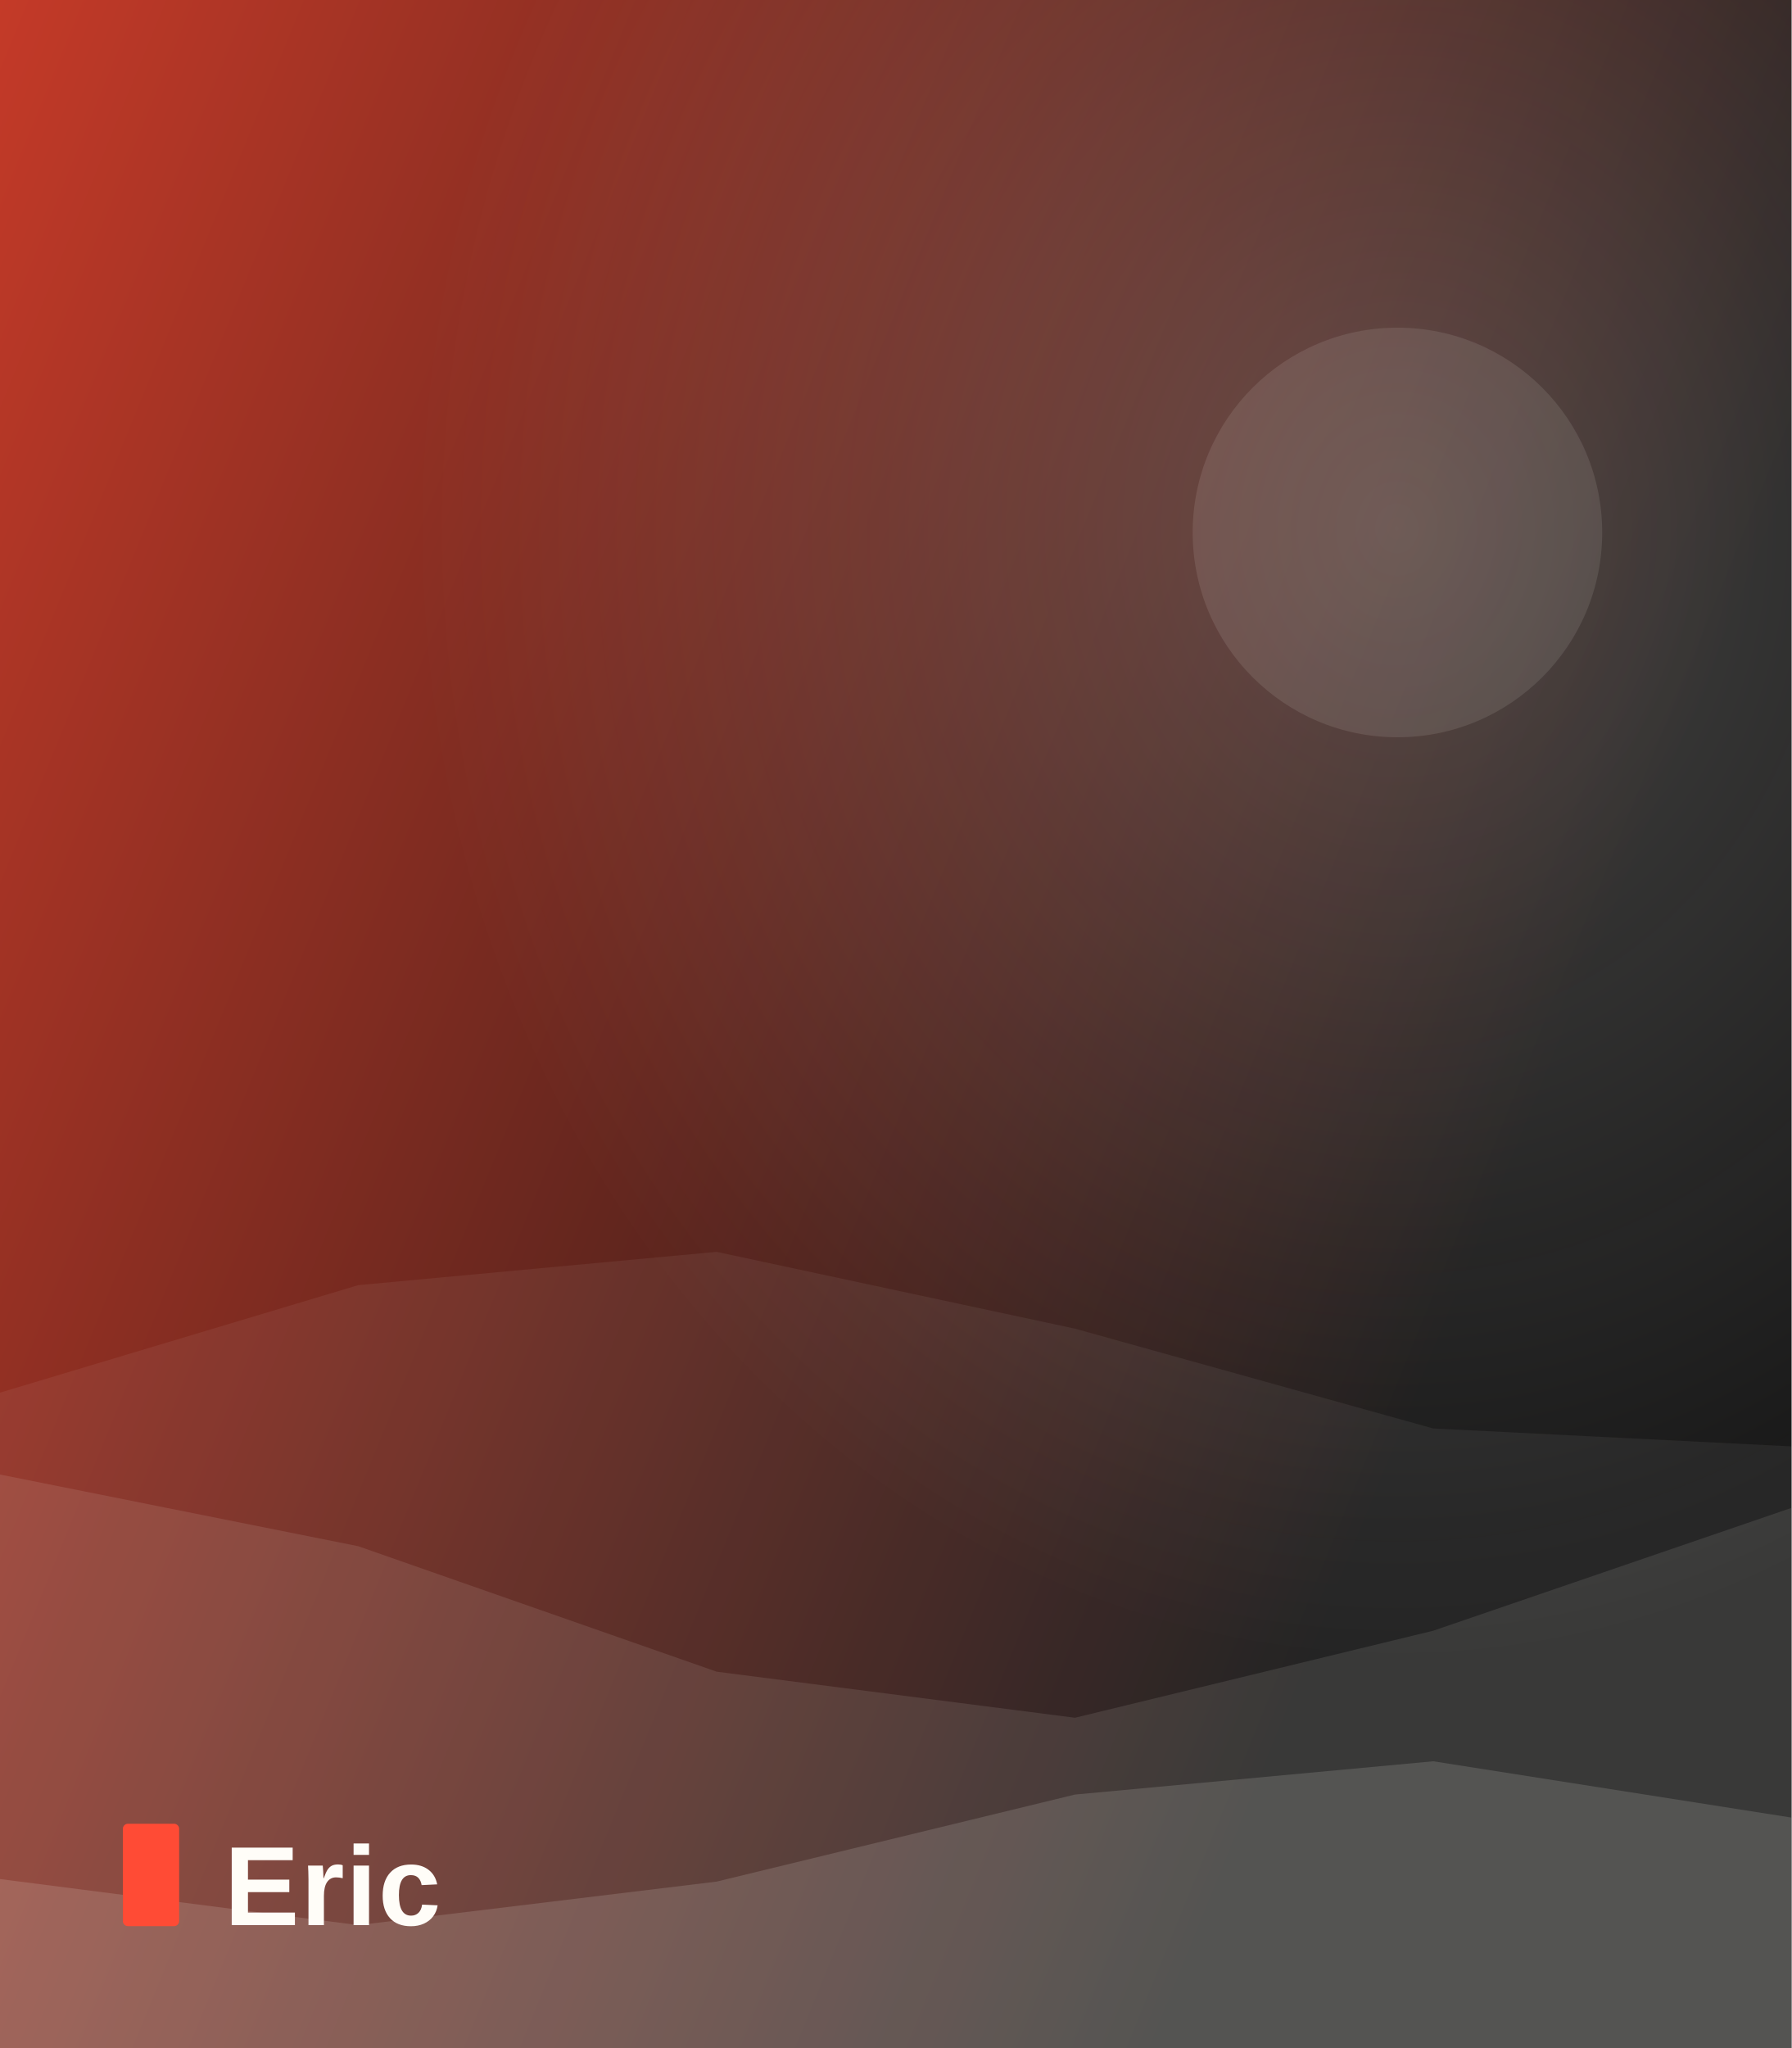
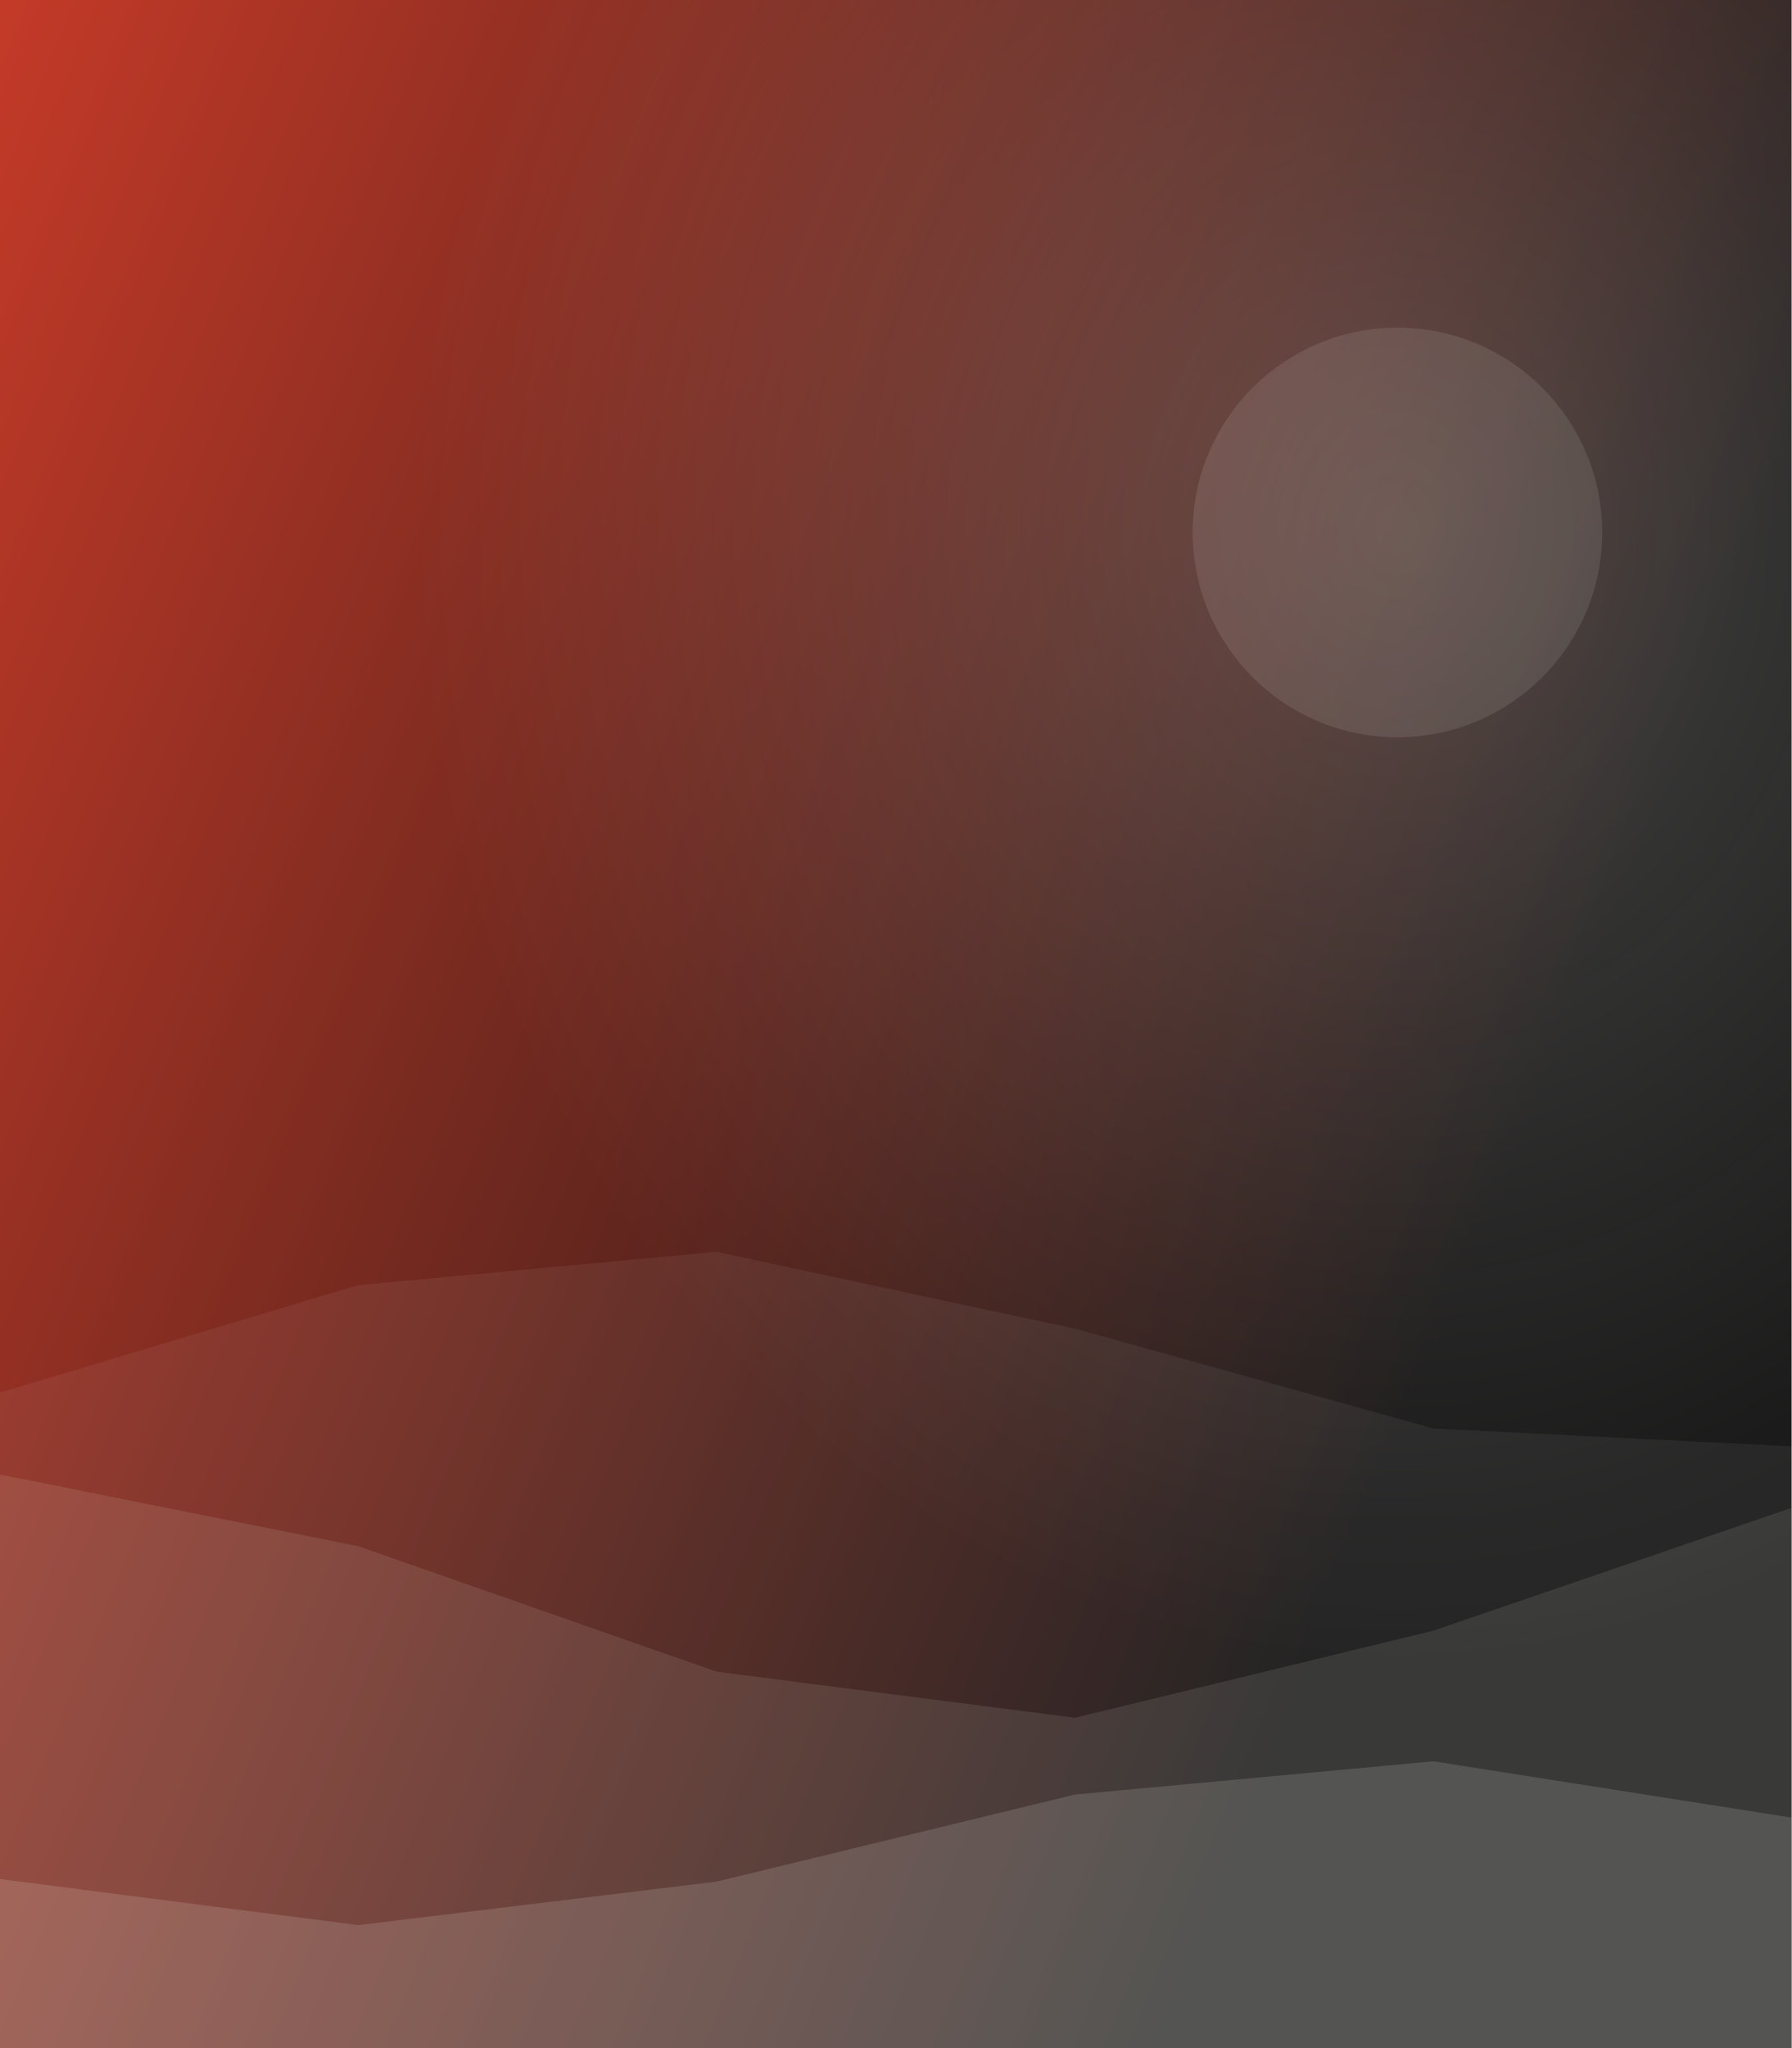
<svg xmlns="http://www.w3.org/2000/svg" width="700" height="800" viewBox="0 0 700 800" role="img" preserveAspectRatio="xMidYMid slice">
  <defs>
    <linearGradient id="g" gradientTransform="rotate(24)">
      <stop offset="0" stop-color="#C43A28" />
      <stop offset="1" stop-color="#161616" />
    </linearGradient>
    <radialGradient id="glow" cx="78%" cy="26%" r="55%">
      <stop offset="0" stop-color="#FFFDF8" stop-opacity="0.20" />
      <stop offset="1" stop-color="#FFFDF8" stop-opacity="0" />
    </radialGradient>
  </defs>
  <rect width="700" height="800" fill="url(#g)" />
  <rect width="700" height="800" fill="url(#glow)" />
  <circle cx="546" cy="208" r="80" fill="#FFFDF8" opacity="0.10" />
  <polygon points="0,800 0,544 140,502 280,489 420,519 560,558 700,565 700,800" fill="#FFFDF8" opacity="0.06" />
  <polygon points="0,800 0,576 140,604 280,653 420,671 560,637 700,589 700,800" fill="#FFFDF8" opacity="0.1" />
  <polygon points="0,800 0,734 140,752 280,735 420,701 560,688 700,710 700,800" fill="#FFFDF8" opacity="0.14" />
-   <rect x="48" y="712.4" width="22" height="40" rx="2" fill="#FF4B35" />
-   <text x="87.6" y="752" font-family="'Space Grotesk', Arial, sans-serif" font-size="44" font-weight="700" fill="#FFFDF8" letter-spacing="0.5">Eric</text>
</svg>
